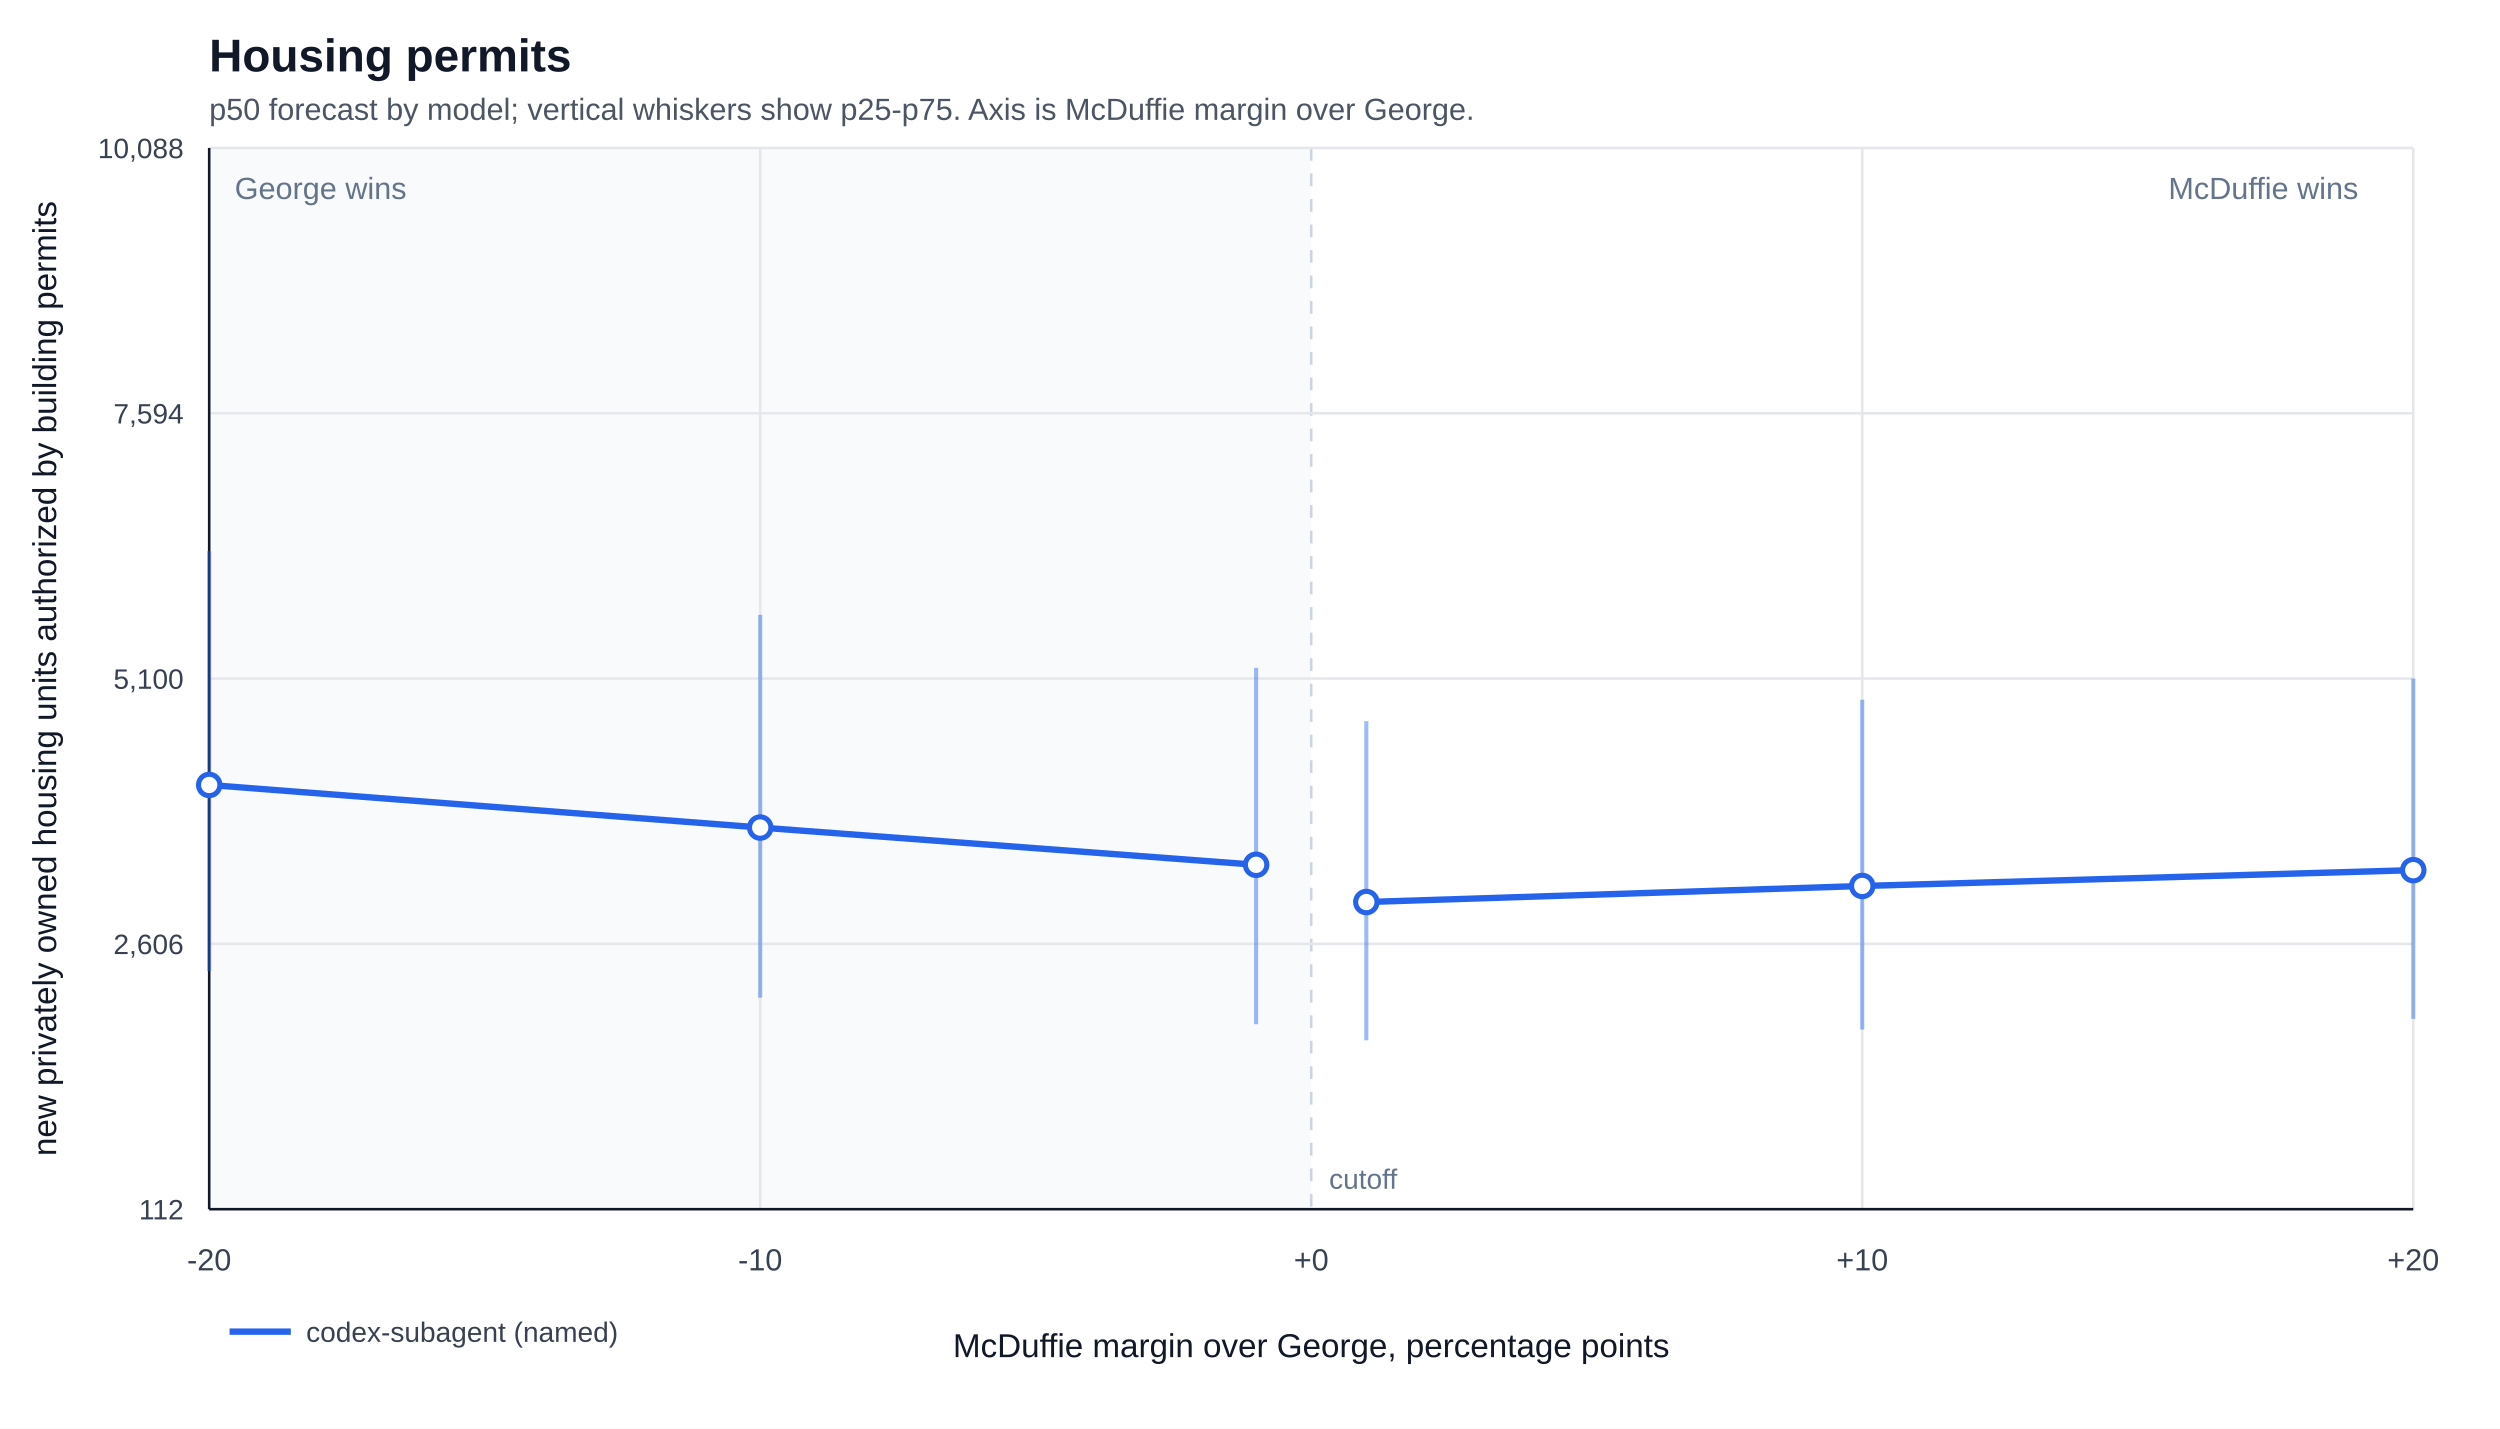
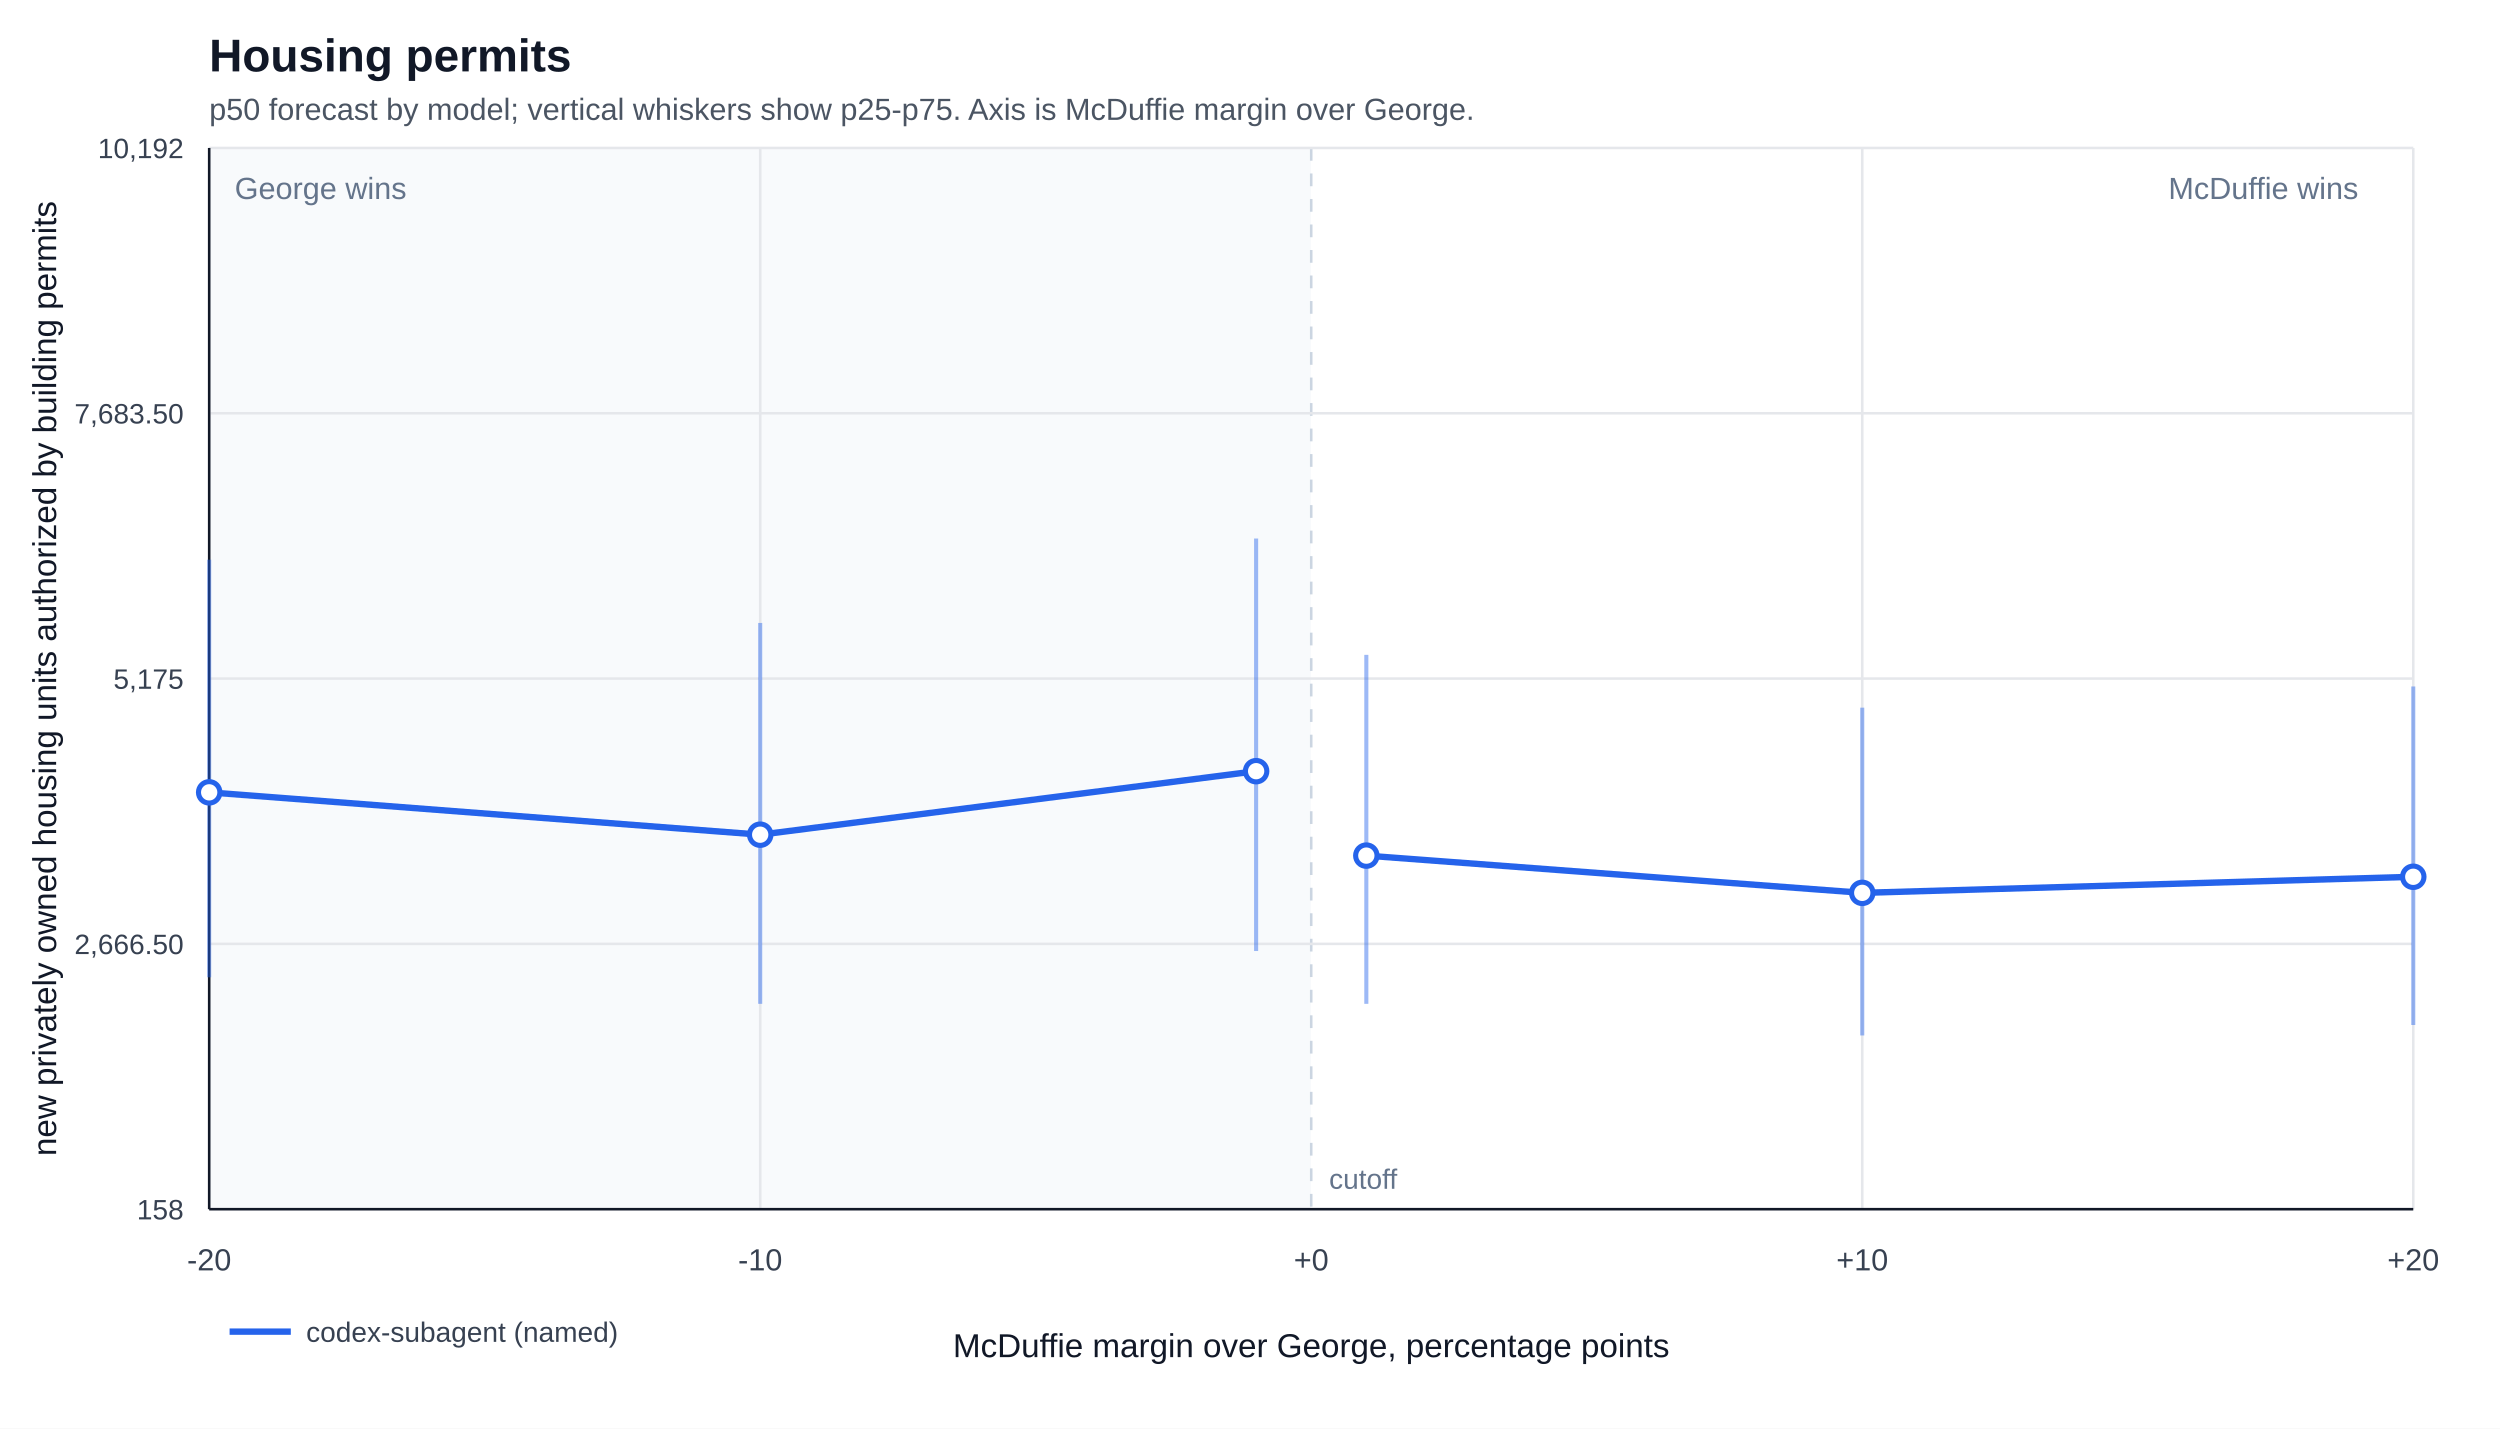
<svg xmlns="http://www.w3.org/2000/svg" viewBox="0 0 980 560" role="img" aria-labelledby="title desc">
  <rect width="100%" height="100%" fill="#ffffff" />
  <rect x="82" y="58" width="432.0" height="416" fill="#f8fafc" />
  <rect x="514.0" y="58" width="432.0" height="416" fill="#ffffff" />
  <text x="82" y="28" font-family="Arial, sans-serif" font-size="18" font-weight="700" fill="#111827">Housing permits</text>
  <text x="82" y="47" font-family="Arial, sans-serif" font-size="12" fill="#4b5563">p50 forecast by model; vertical whiskers show p25-p75. Axis is McDuffie margin over George.</text>
  <text x="92" y="78" font-family="Arial, sans-serif" font-size="12" fill="#64748b">George wins</text>
  <text x="850" y="78" font-family="Arial, sans-serif" font-size="12" fill="#64748b">McDuffie wins</text>
  <line x1="82.0" y1="58" x2="82.0" y2="474" stroke="#e5e7eb" />
  <text x="82.0" y="498" text-anchor="middle" font-family="Arial, sans-serif" font-size="12" fill="#374151">-20</text>
  <line x1="298.0" y1="58" x2="298.0" y2="474" stroke="#e5e7eb" />
  <text x="298.0" y="498" text-anchor="middle" font-family="Arial, sans-serif" font-size="12" fill="#374151">-10</text>
  <line x1="514.0" y1="58" x2="514.0" y2="474" stroke="#cbd5e1" stroke-dasharray="5 5" />
  <text x="514.0" y="498" text-anchor="middle" font-family="Arial, sans-serif" font-size="12" fill="#374151">+0</text>
  <line x1="730.0" y1="58" x2="730.0" y2="474" stroke="#e5e7eb" />
  <text x="730.0" y="498" text-anchor="middle" font-family="Arial, sans-serif" font-size="12" fill="#374151">+10</text>
  <line x1="946.0" y1="58" x2="946.0" y2="474" stroke="#e5e7eb" />
  <text x="946.0" y="498" text-anchor="middle" font-family="Arial, sans-serif" font-size="12" fill="#374151">+20</text>
  <line x1="82" y1="474.0" x2="946" y2="474.0" stroke="#e5e7eb" />
-   <text x="72" y="478.0" text-anchor="end" font-family="Arial, sans-serif" font-size="11" fill="#374151">112</text>
+   <text x="72" y="478.0" text-anchor="end" font-family="Arial, sans-serif" font-size="11" fill="#374151">158</text>
  <line x1="82" y1="370.0" x2="946" y2="370.0" stroke="#e5e7eb" />
-   <text x="72" y="374.0" text-anchor="end" font-family="Arial, sans-serif" font-size="11" fill="#374151">2,606</text>
+   <text x="72" y="374.0" text-anchor="end" font-family="Arial, sans-serif" font-size="11" fill="#374151">2,666.50</text>
  <line x1="82" y1="266.0" x2="946" y2="266.0" stroke="#e5e7eb" />
-   <text x="72" y="270.0" text-anchor="end" font-family="Arial, sans-serif" font-size="11" fill="#374151">5,100</text>
+   <text x="72" y="270.0" text-anchor="end" font-family="Arial, sans-serif" font-size="11" fill="#374151">5,175</text>
  <line x1="82" y1="162.0" x2="946" y2="162.0" stroke="#e5e7eb" />
-   <text x="72" y="166.0" text-anchor="end" font-family="Arial, sans-serif" font-size="11" fill="#374151">7,594</text>
+   <text x="72" y="166.0" text-anchor="end" font-family="Arial, sans-serif" font-size="11" fill="#374151">7,683.50</text>
  <line x1="82" y1="58.0" x2="946" y2="58.0" stroke="#e5e7eb" />
-   <text x="72" y="62.0" text-anchor="end" font-family="Arial, sans-serif" font-size="11" fill="#374151">10,088</text>
+   <text x="72" y="62.0" text-anchor="end" font-family="Arial, sans-serif" font-size="11" fill="#374151">10,192</text>
  <line x1="82" y1="474" x2="946" y2="474" stroke="#111827" />
  <line x1="82" y1="58" x2="82" y2="474" stroke="#111827" />
  <text x="514.0" y="532" text-anchor="middle" font-family="Arial, sans-serif" font-size="13" fill="#111827">McDuffie margin over George, percentage points</text>
  <text x="22" y="266.0" transform="rotate(-90 22 266.0)" text-anchor="middle" font-family="Arial, sans-serif" font-size="13" fill="#111827">new privately owned housing units authorized by building permits</text>
  <text x="521.0" y="466" font-family="Arial, sans-serif" font-size="11" fill="#64748b">cutoff</text>
  <line x1="90" y1="522" x2="114" y2="522" stroke="#2563eb" stroke-width="2.5" />
  <text x="120" y="526" font-family="Arial, sans-serif" font-size="11" fill="#374151">codex-subagent (named)</text>
-   <polyline points="82.0,307.7 298.0,324.4 492.4,339.0" fill="none" stroke="#2563eb" stroke-width="2.5" stroke-linejoin="round" stroke-linecap="round" />
-   <polyline points="535.6,353.6 730.0,347.3 946.0,341.1" fill="none" stroke="#2563eb" stroke-width="2.5" stroke-linejoin="round" stroke-linecap="round" />
-   <line x1="82.0" y1="380.7" x2="82.0" y2="216.0" stroke="#2563eb" stroke-width="1.6" opacity="0.45" />
-   <circle cx="82.0" cy="307.7" r="4.2" fill="#ffffff" stroke="#2563eb" stroke-width="2" />
-   <line x1="298.0" y1="391.1" x2="298.0" y2="241.0" stroke="#2563eb" stroke-width="1.6" opacity="0.45" />
-   <circle cx="298.0" cy="324.4" r="4.2" fill="#ffffff" stroke="#2563eb" stroke-width="2" />
-   <line x1="492.4" y1="401.5" x2="492.4" y2="261.8" stroke="#2563eb" stroke-width="1.6" opacity="0.45" />
-   <circle cx="492.4" cy="339.0" r="4.2" fill="#ffffff" stroke="#2563eb" stroke-width="2" />
-   <line x1="535.6" y1="407.8" x2="535.6" y2="282.7" stroke="#2563eb" stroke-width="1.6" opacity="0.45" />
-   <circle cx="535.6" cy="353.6" r="4.2" fill="#ffffff" stroke="#2563eb" stroke-width="2" />
-   <line x1="730.0" y1="403.6" x2="730.0" y2="274.3" stroke="#2563eb" stroke-width="1.6" opacity="0.45" />
-   <circle cx="730.0" cy="347.3" r="4.2" fill="#ffffff" stroke="#2563eb" stroke-width="2" />
-   <line x1="946.0" y1="399.4" x2="946.0" y2="266.0" stroke="#2563eb" stroke-width="1.6" opacity="0.45" />
-   <circle cx="946.0" cy="341.1" r="4.2" fill="#ffffff" stroke="#2563eb" stroke-width="2" />
+   <polyline points="82.0,310.6 298.0,327.2 492.4,302.3" fill="none" stroke="#2563eb" stroke-width="2.5" stroke-linejoin="round" stroke-linecap="round" />
+   <polyline points="535.6,335.4 730.0,350.0 946.0,343.7" fill="none" stroke="#2563eb" stroke-width="2.5" stroke-linejoin="round" stroke-linecap="round" />
+   <line x1="82.0" y1="383.1" x2="82.0" y2="219.4" stroke="#2563eb" stroke-width="1.6" opacity="0.45" />
+   <circle cx="82.0" cy="310.6" r="4.2" fill="#ffffff" stroke="#2563eb" stroke-width="2" />
+   <line x1="298.0" y1="393.5" x2="298.0" y2="244.2" stroke="#2563eb" stroke-width="1.6" opacity="0.45" />
+   <circle cx="298.0" cy="327.2" r="4.2" fill="#ffffff" stroke="#2563eb" stroke-width="2" />
+   <line x1="492.4" y1="372.8" x2="492.4" y2="211.1" stroke="#2563eb" stroke-width="1.6" opacity="0.45" />
+   <circle cx="492.4" cy="302.3" r="4.2" fill="#ffffff" stroke="#2563eb" stroke-width="2" />
+   <line x1="535.6" y1="393.5" x2="535.6" y2="256.7" stroke="#2563eb" stroke-width="1.6" opacity="0.45" />
+   <circle cx="535.6" cy="335.4" r="4.2" fill="#ffffff" stroke="#2563eb" stroke-width="2" />
+   <line x1="730.0" y1="405.9" x2="730.0" y2="277.4" stroke="#2563eb" stroke-width="1.6" opacity="0.45" />
+   <circle cx="730.0" cy="350.0" r="4.2" fill="#ffffff" stroke="#2563eb" stroke-width="2" />
+   <line x1="946.0" y1="401.8" x2="946.0" y2="269.1" stroke="#2563eb" stroke-width="1.6" opacity="0.45" />
+   <circle cx="946.0" cy="343.7" r="4.2" fill="#ffffff" stroke="#2563eb" stroke-width="2" />
</svg>
